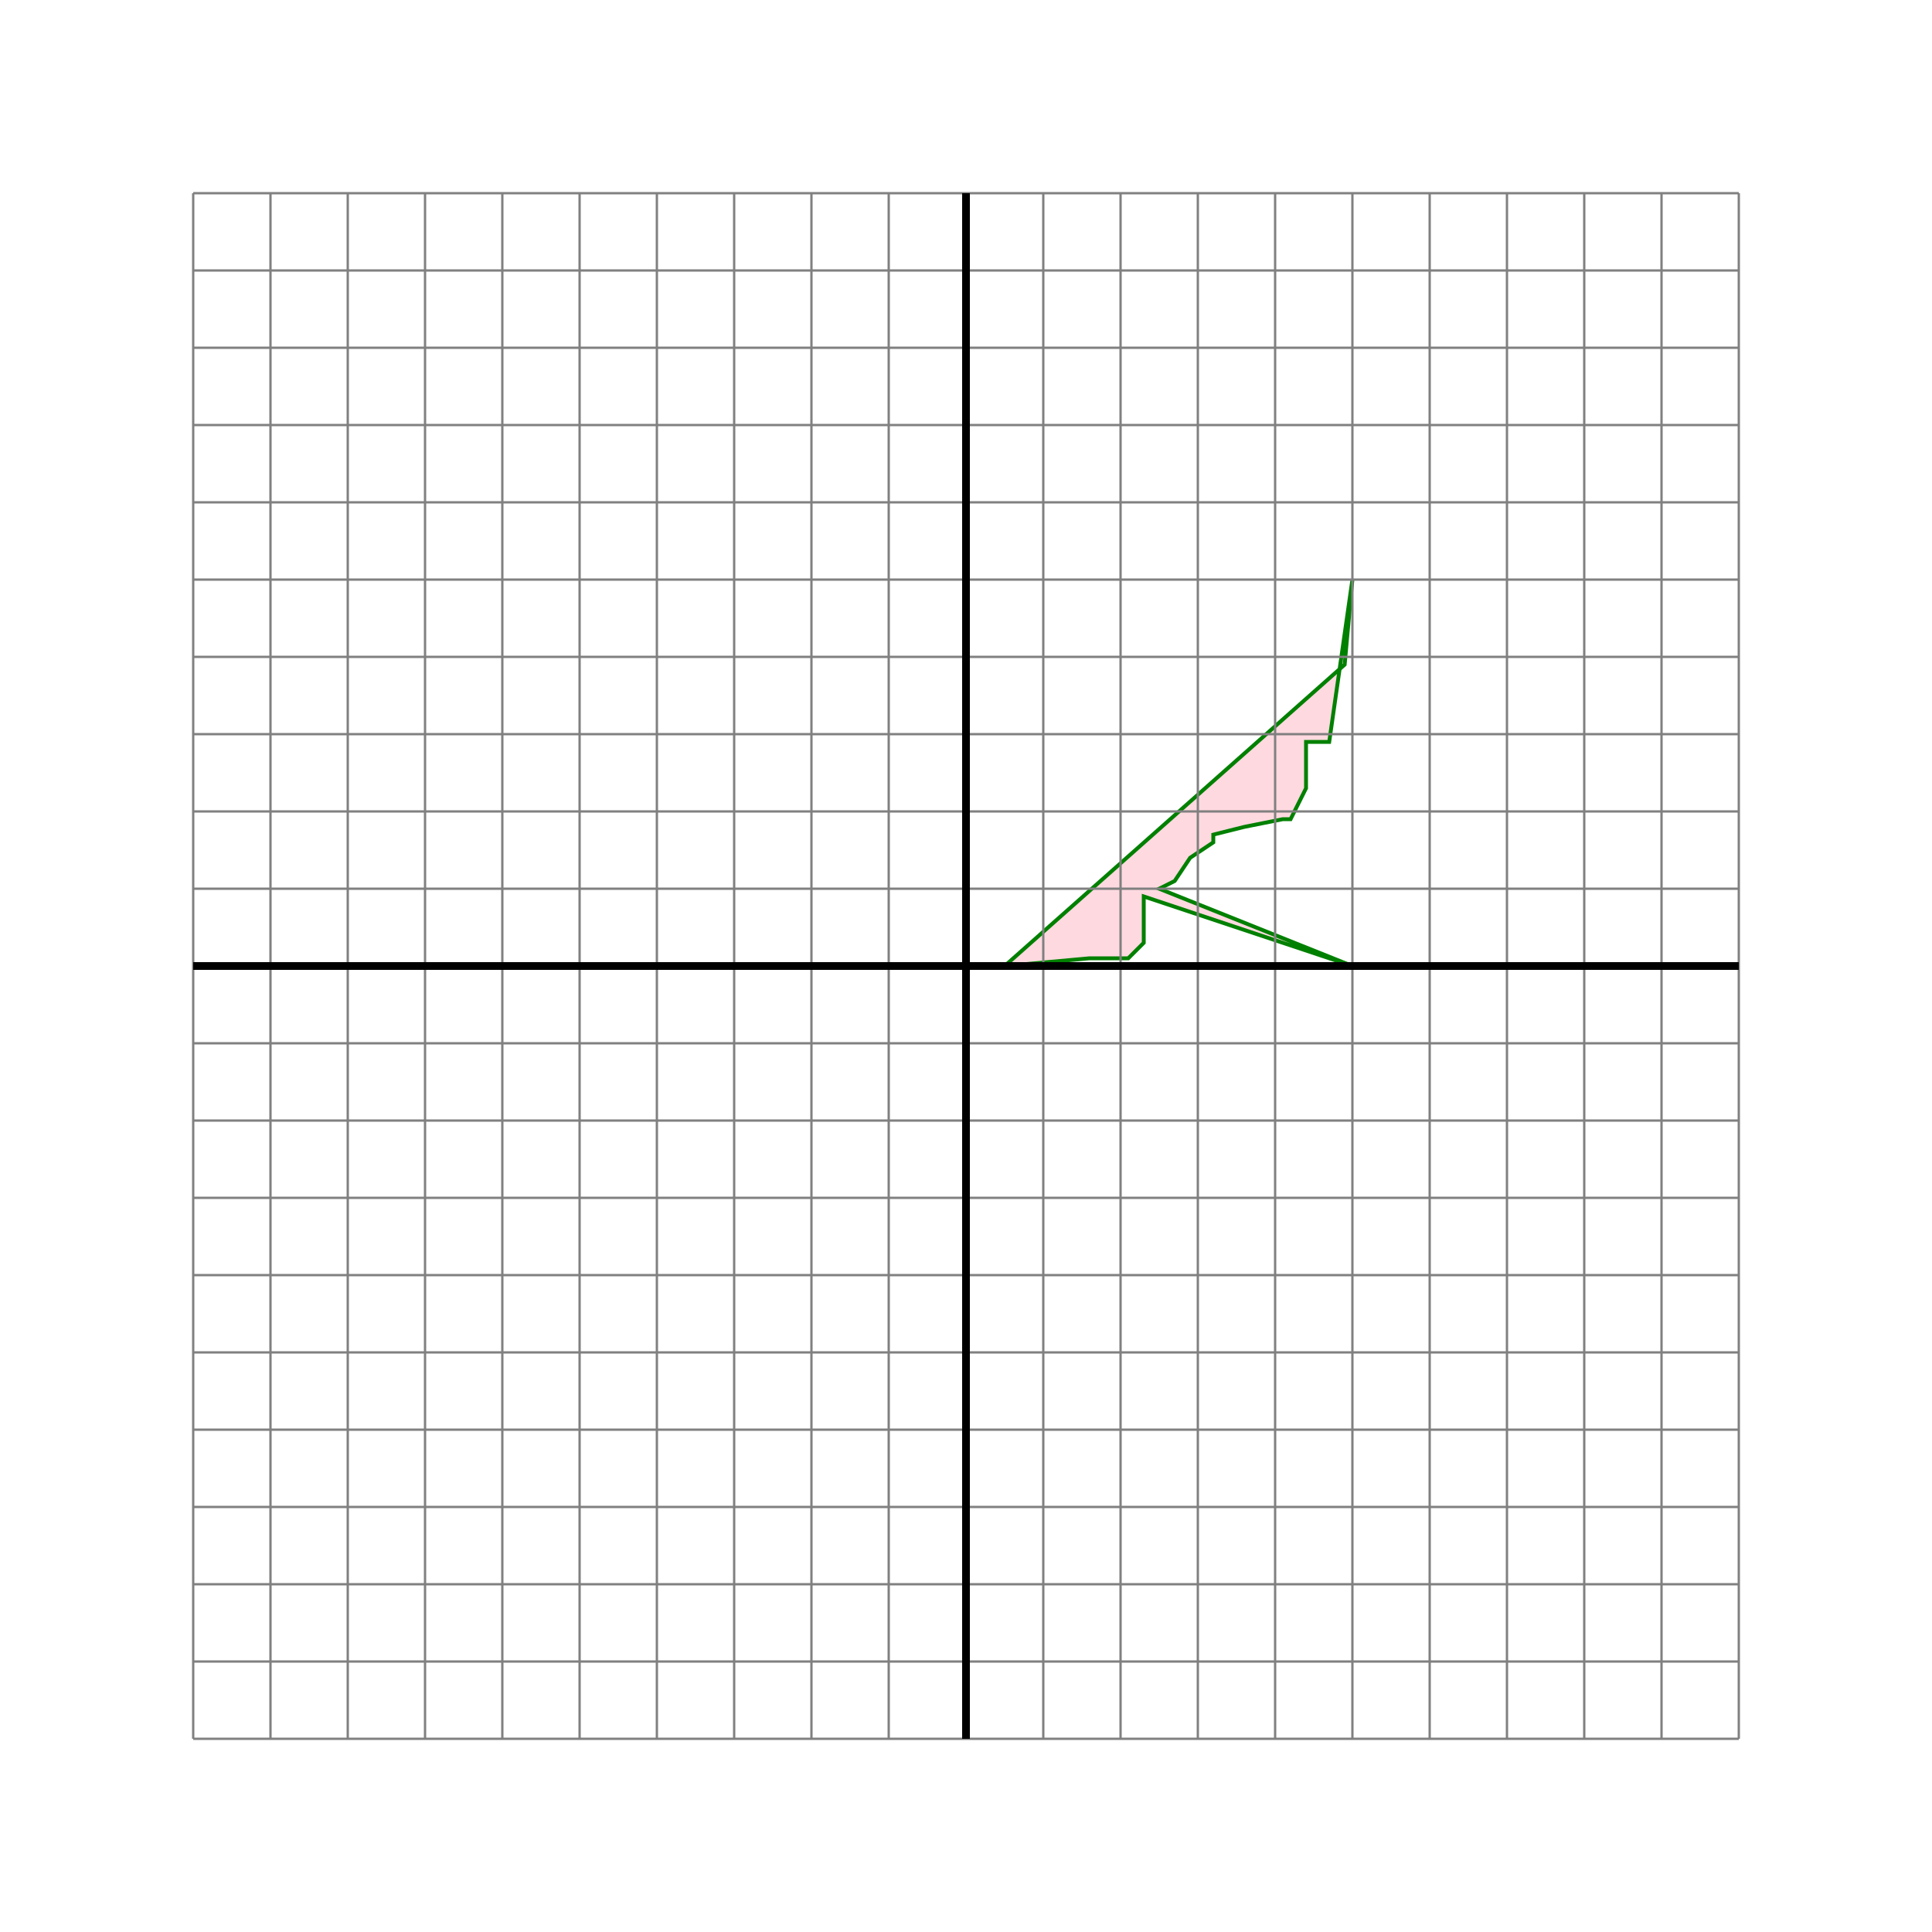
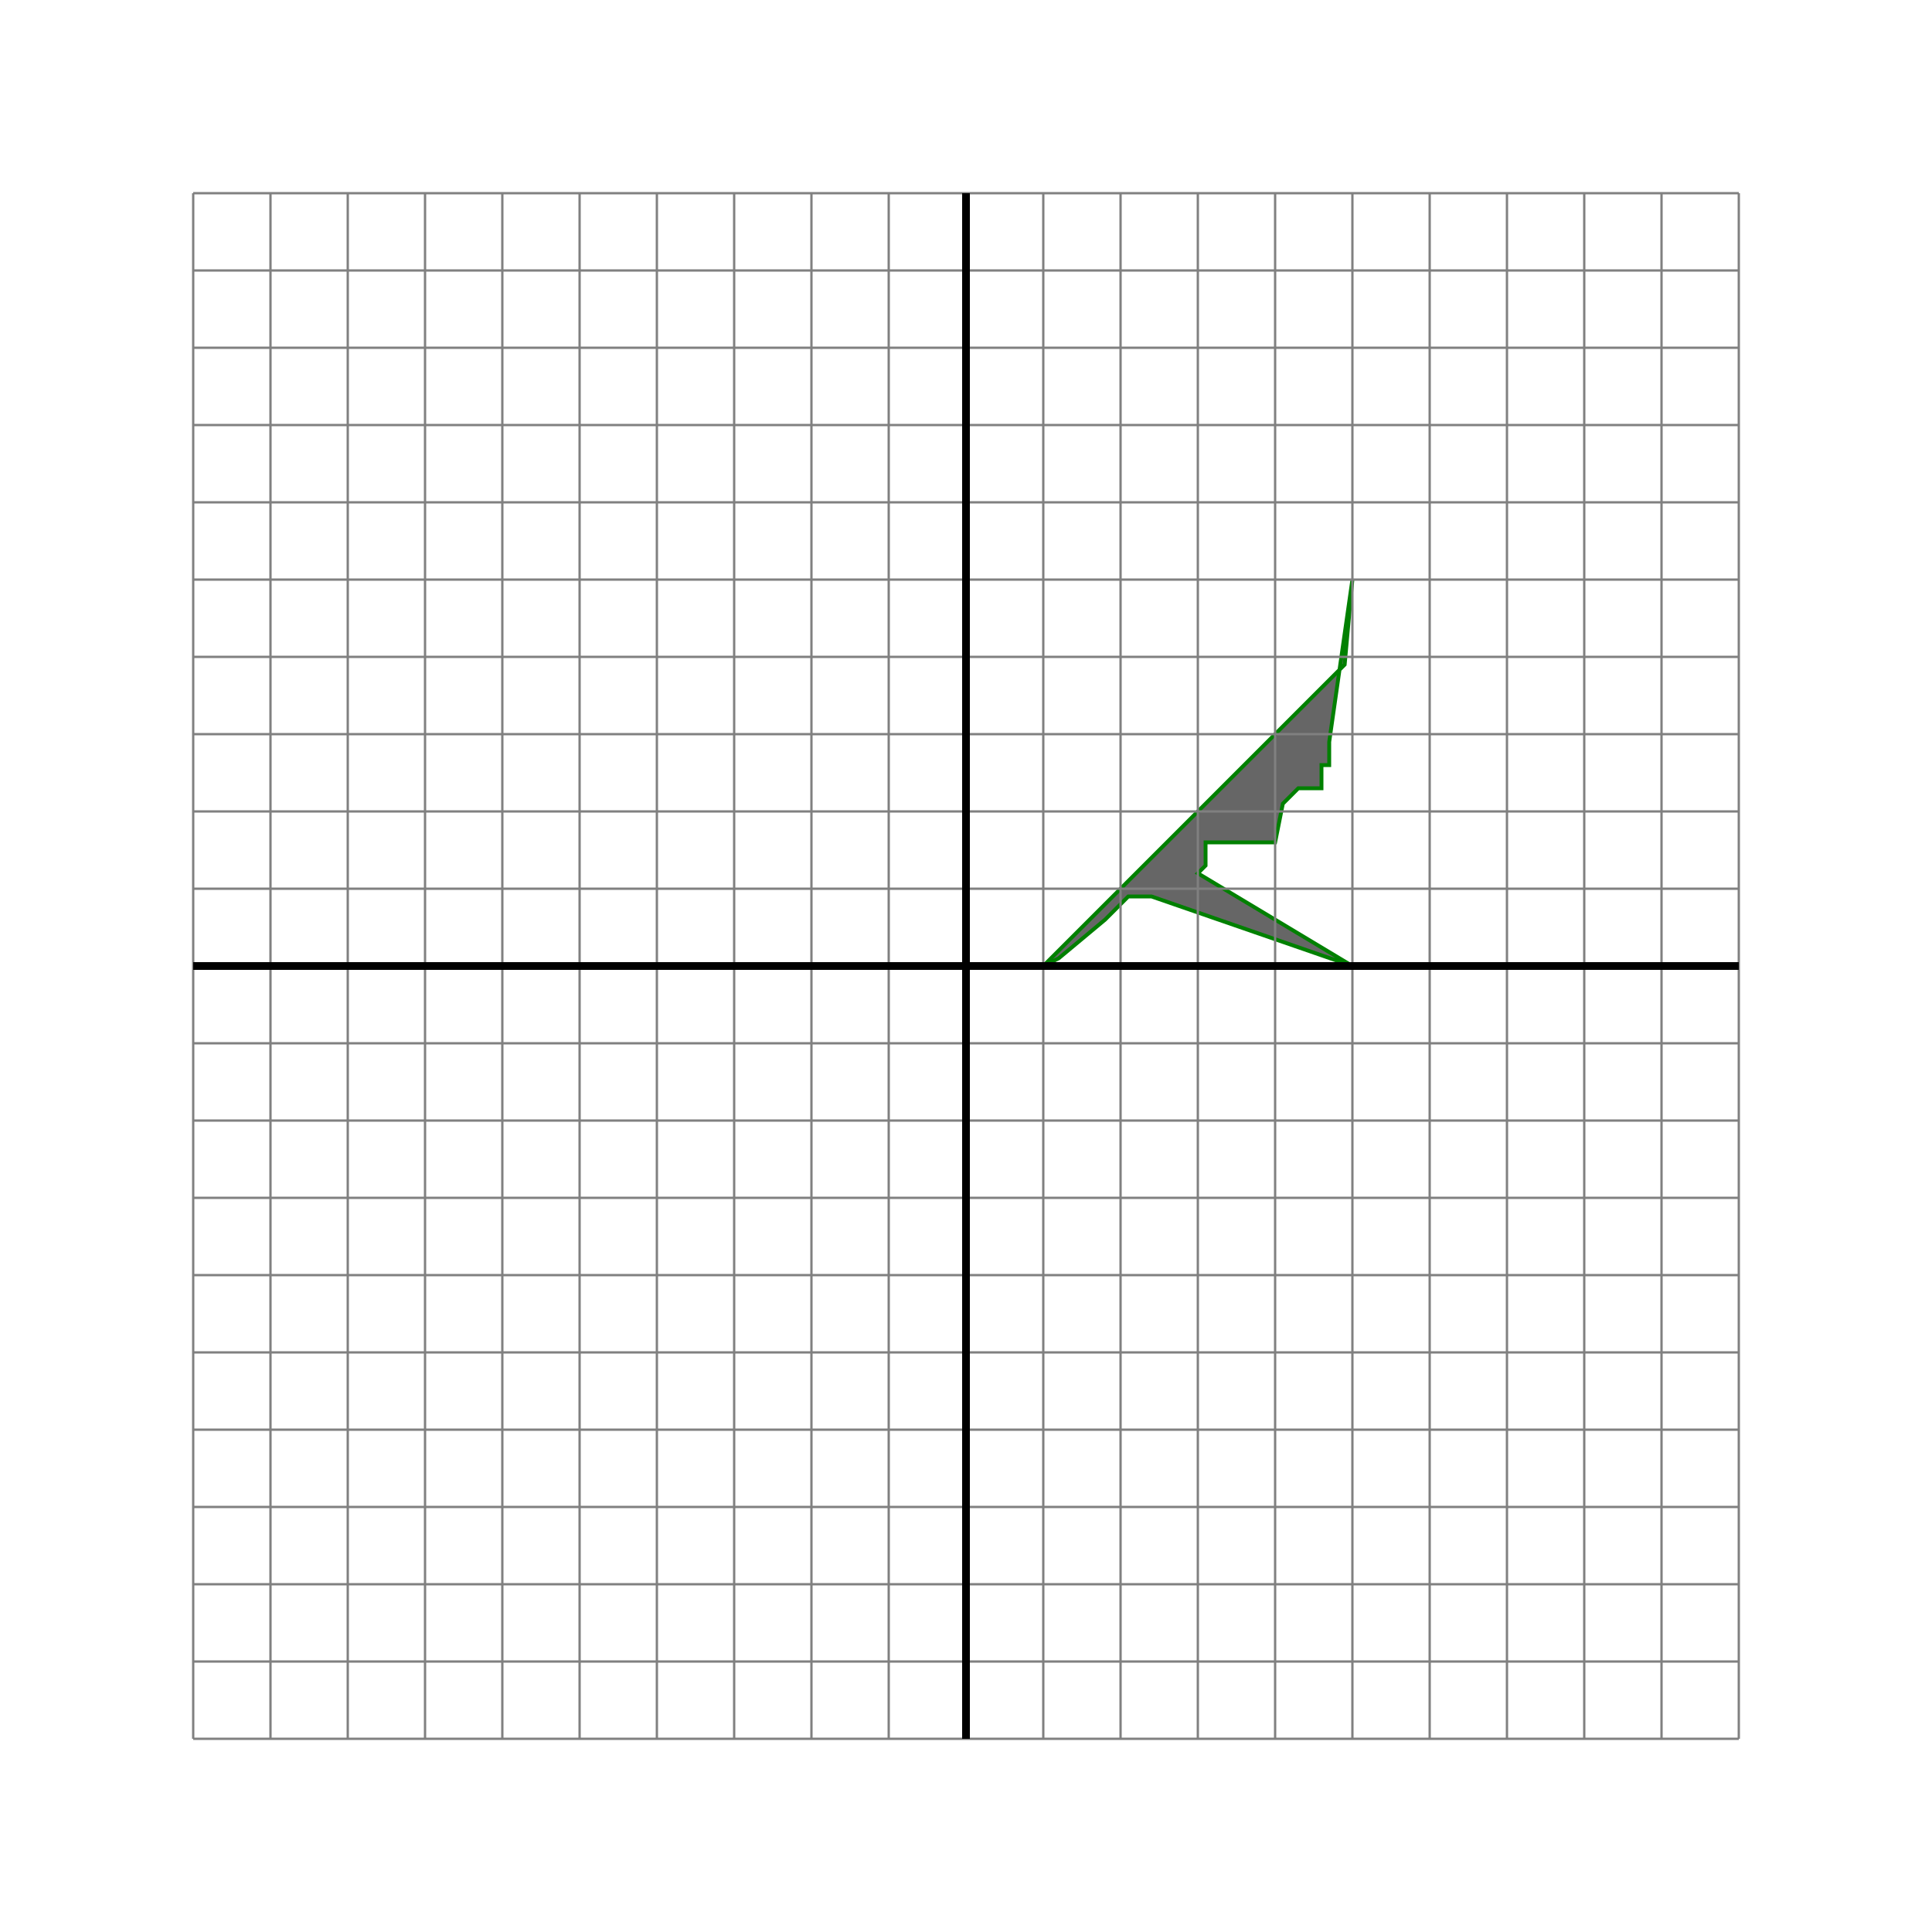
<svg xmlns="http://www.w3.org/2000/svg" width="250" height="250" viewBox="-125.0 -125.0 250 250">
  <defs>
</defs>
-   <path d="M5,0 l11,-1 l5,0 l1,-1 l1,-1 l0,-4 l0,-2 l27,9 l-25,-10 l2,-1 l2,-3 l0,0 l3,-2 l0,-1 l4,-1 l5,-1 l1,0 l2,-4 l0,-6 l3,0 l3,-21 l-1,11 Z" stroke-width="0.5" stroke="green" fill="pink" fill-opacity="0.6" />
+   <path d="M10,0 l2,-1 l6,-5 l1,-1 l0,0 l2,-2 l3,0 l26,9 l-20,-12 l1,-1 l0,-3 l9,0 l1,-5 l2,-2 l1,0 l2,0 l0,-3 l1,0 l0,-3 l3,-21 l-1,11 l0,0 Z" stroke-width="0.5" stroke="green" fill="black" fill-opacity="0.6" />
  <path d="M-100,100 L-100,-100" stroke="grey" stroke-width="0.3" fill="none" />
  <path d="M-100,100 L100,100" stroke="grey" stroke-width="0.3" fill="none" />
  <path d="M-90,100 L-90,-100" stroke="grey" stroke-width="0.3" fill="none" />
  <path d="M-100,90 L100,90" stroke="grey" stroke-width="0.3" fill="none" />
  <path d="M-80,100 L-80,-100" stroke="grey" stroke-width="0.3" fill="none" />
  <path d="M-100,80 L100,80" stroke="grey" stroke-width="0.3" fill="none" />
  <path d="M-70,100 L-70,-100" stroke="grey" stroke-width="0.3" fill="none" />
  <path d="M-100,70 L100,70" stroke="grey" stroke-width="0.3" fill="none" />
  <path d="M-60,100 L-60,-100" stroke="grey" stroke-width="0.3" fill="none" />
  <path d="M-100,60 L100,60" stroke="grey" stroke-width="0.3" fill="none" />
  <path d="M-50,100 L-50,-100" stroke="grey" stroke-width="0.3" fill="none" />
  <path d="M-100,50 L100,50" stroke="grey" stroke-width="0.3" fill="none" />
  <path d="M-40,100 L-40,-100" stroke="grey" stroke-width="0.3" fill="none" />
  <path d="M-100,40 L100,40" stroke="grey" stroke-width="0.3" fill="none" />
  <path d="M-30,100 L-30,-100" stroke="grey" stroke-width="0.3" fill="none" />
  <path d="M-100,30 L100,30" stroke="grey" stroke-width="0.3" fill="none" />
  <path d="M-20,100 L-20,-100" stroke="grey" stroke-width="0.3" fill="none" />
  <path d="M-100,20 L100,20" stroke="grey" stroke-width="0.3" fill="none" />
  <path d="M-10,100 L-10,-100" stroke="grey" stroke-width="0.3" fill="none" />
  <path d="M-100,10 L100,10" stroke="grey" stroke-width="0.3" fill="none" />
  <path d="M0,100 L0,-100" stroke="grey" stroke-width="0.3" fill="none" />
  <path d="M-100,0 L100,0" stroke="grey" stroke-width="0.3" fill="none" />
  <path d="M10,100 L10,-100" stroke="grey" stroke-width="0.3" fill="none" />
  <path d="M-100,-10 L100,-10" stroke="grey" stroke-width="0.3" fill="none" />
  <path d="M20,100 L20,-100" stroke="grey" stroke-width="0.3" fill="none" />
  <path d="M-100,-20 L100,-20" stroke="grey" stroke-width="0.3" fill="none" />
  <path d="M30,100 L30,-100" stroke="grey" stroke-width="0.3" fill="none" />
  <path d="M-100,-30 L100,-30" stroke="grey" stroke-width="0.3" fill="none" />
  <path d="M40,100 L40,-100" stroke="grey" stroke-width="0.3" fill="none" />
  <path d="M-100,-40 L100,-40" stroke="grey" stroke-width="0.3" fill="none" />
  <path d="M50,100 L50,-100" stroke="grey" stroke-width="0.3" fill="none" />
  <path d="M-100,-50 L100,-50" stroke="grey" stroke-width="0.3" fill="none" />
  <path d="M60,100 L60,-100" stroke="grey" stroke-width="0.3" fill="none" />
  <path d="M-100,-60 L100,-60" stroke="grey" stroke-width="0.3" fill="none" />
  <path d="M70,100 L70,-100" stroke="grey" stroke-width="0.3" fill="none" />
  <path d="M-100,-70 L100,-70" stroke="grey" stroke-width="0.3" fill="none" />
  <path d="M80,100 L80,-100" stroke="grey" stroke-width="0.3" fill="none" />
  <path d="M-100,-80 L100,-80" stroke="grey" stroke-width="0.3" fill="none" />
  <path d="M90,100 L90,-100" stroke="grey" stroke-width="0.3" fill="none" />
  <path d="M-100,-90 L100,-90" stroke="grey" stroke-width="0.3" fill="none" />
  <path d="M100,100 L100,-100" stroke="grey" stroke-width="0.3" fill="none" />
  <path d="M-100,-100 L100,-100" stroke="grey" stroke-width="0.3" fill="none" />
  <path d="M-100,0 L100,0" stroke="black" stroke-width="1" fill="none" />
  <path d="M0,100 L0,-100" stroke="black" stroke-width="1" fill="none" />
</svg>
